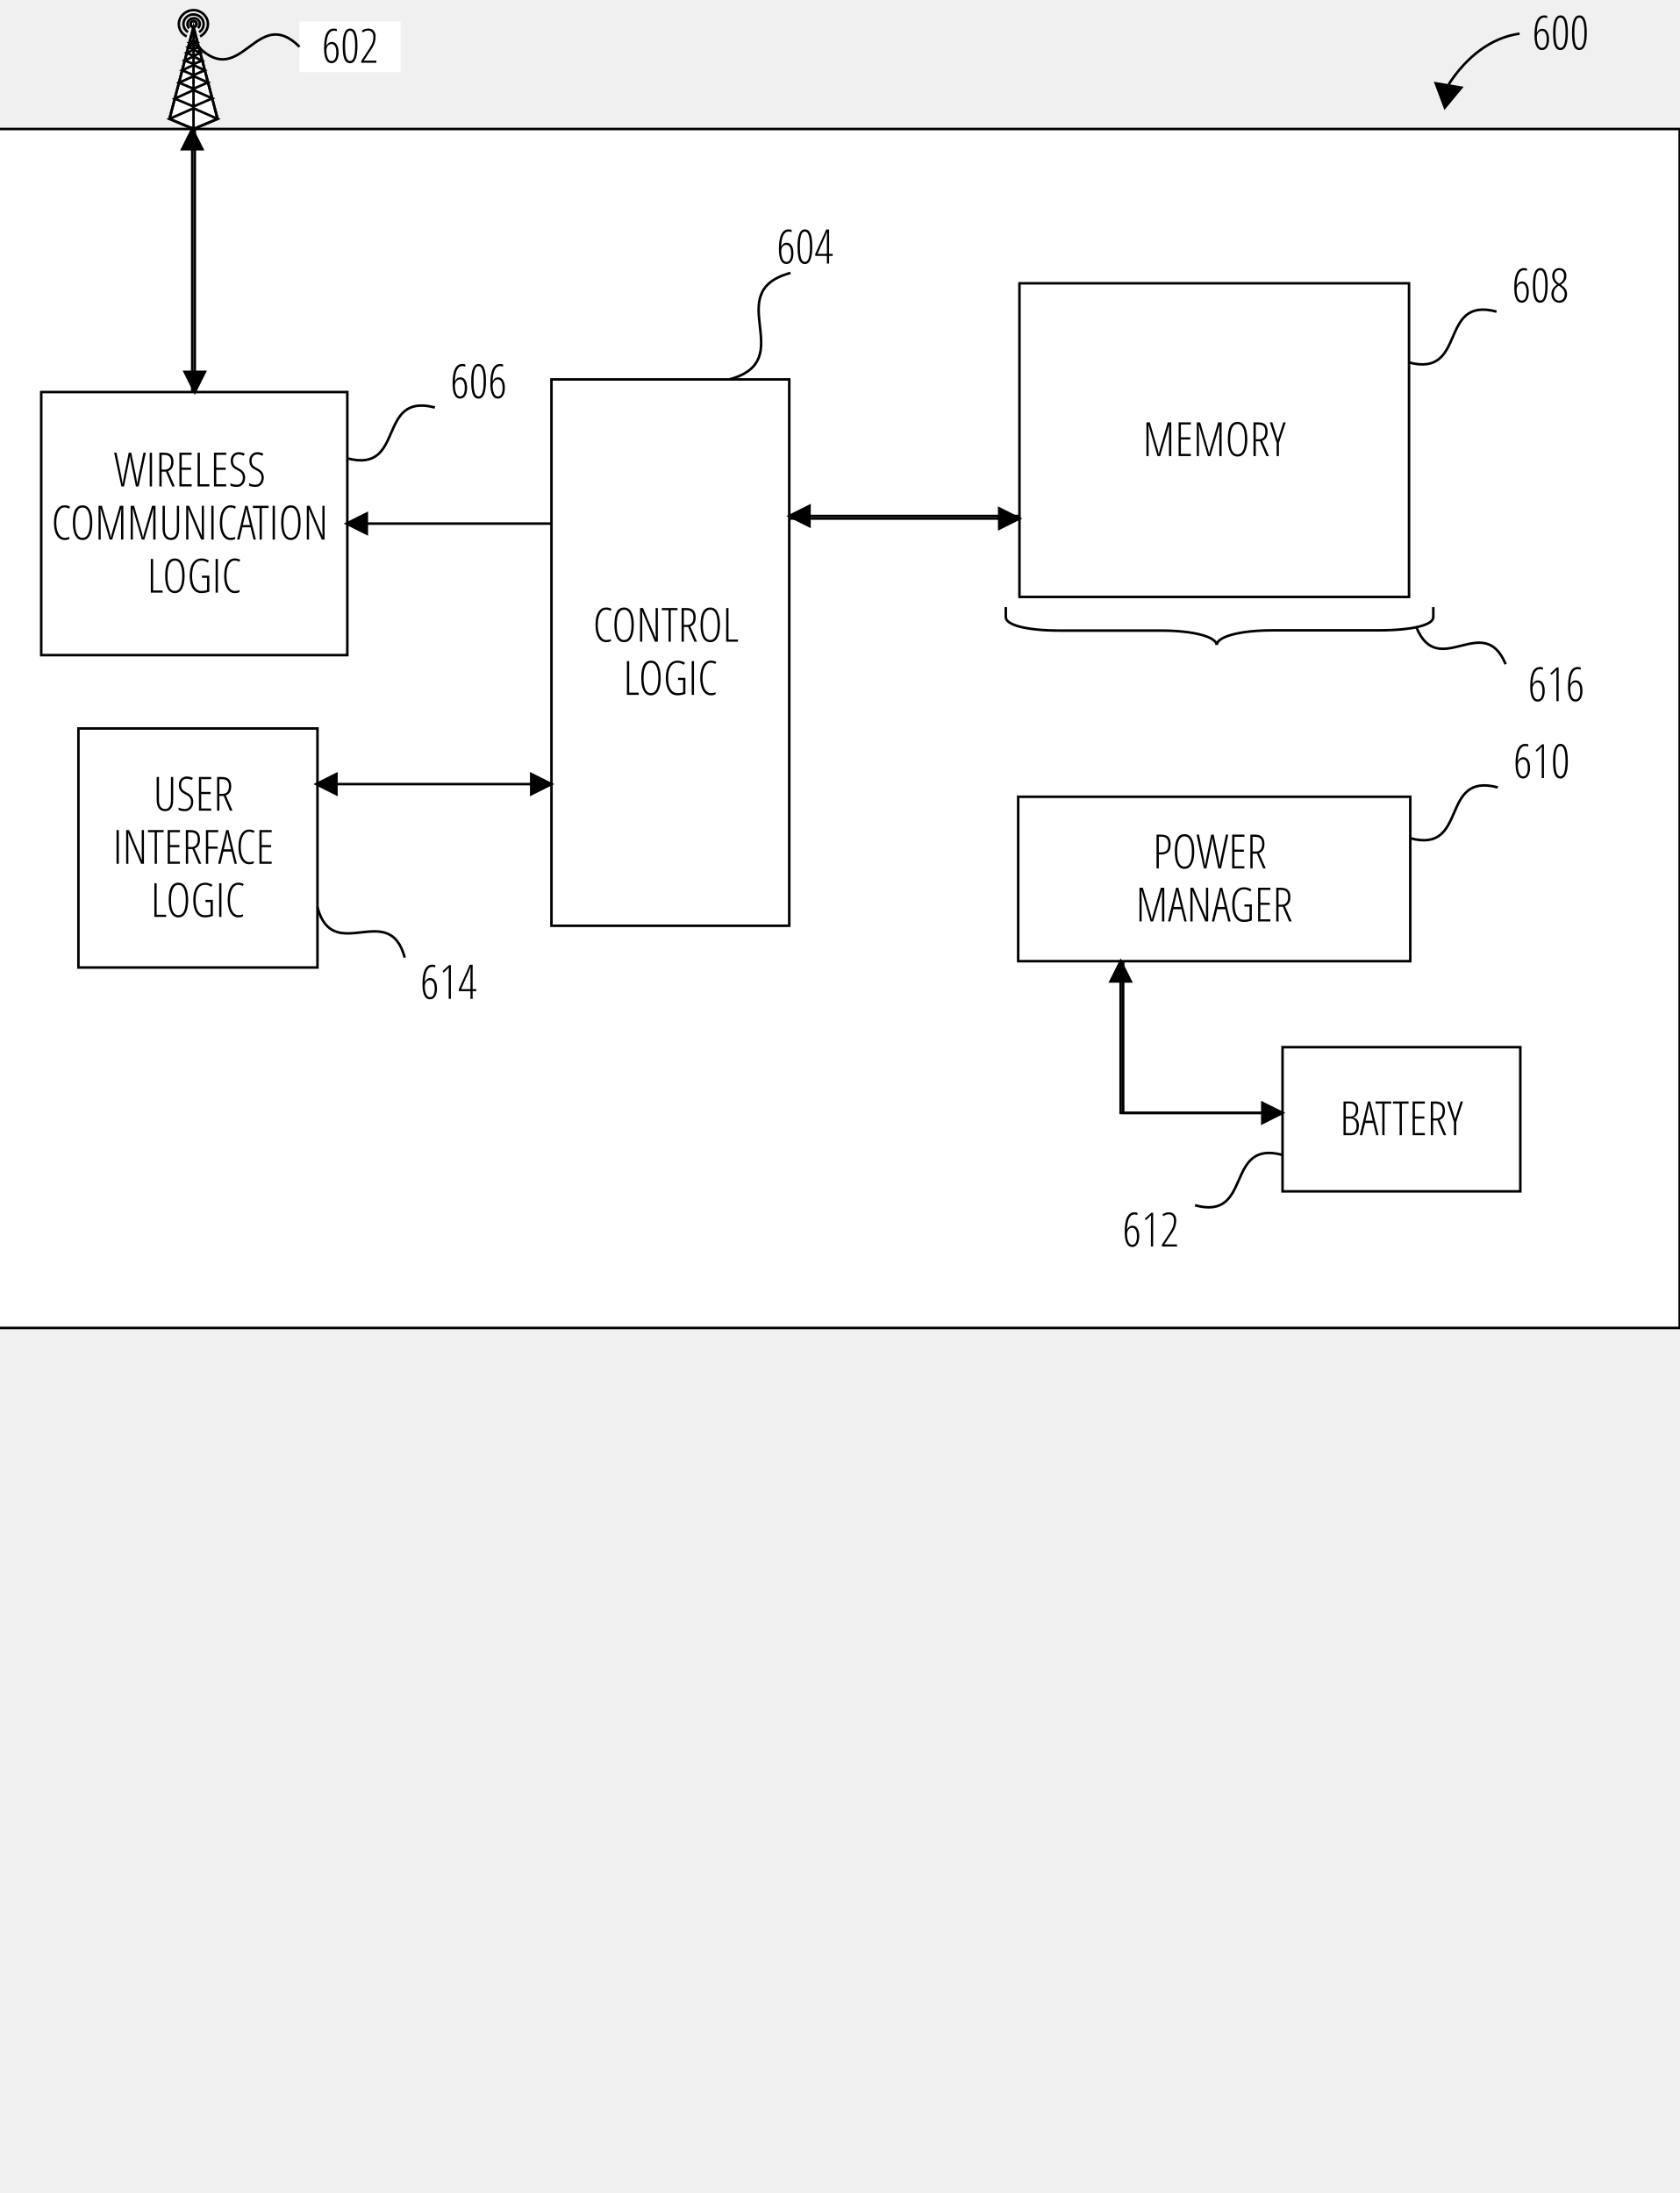
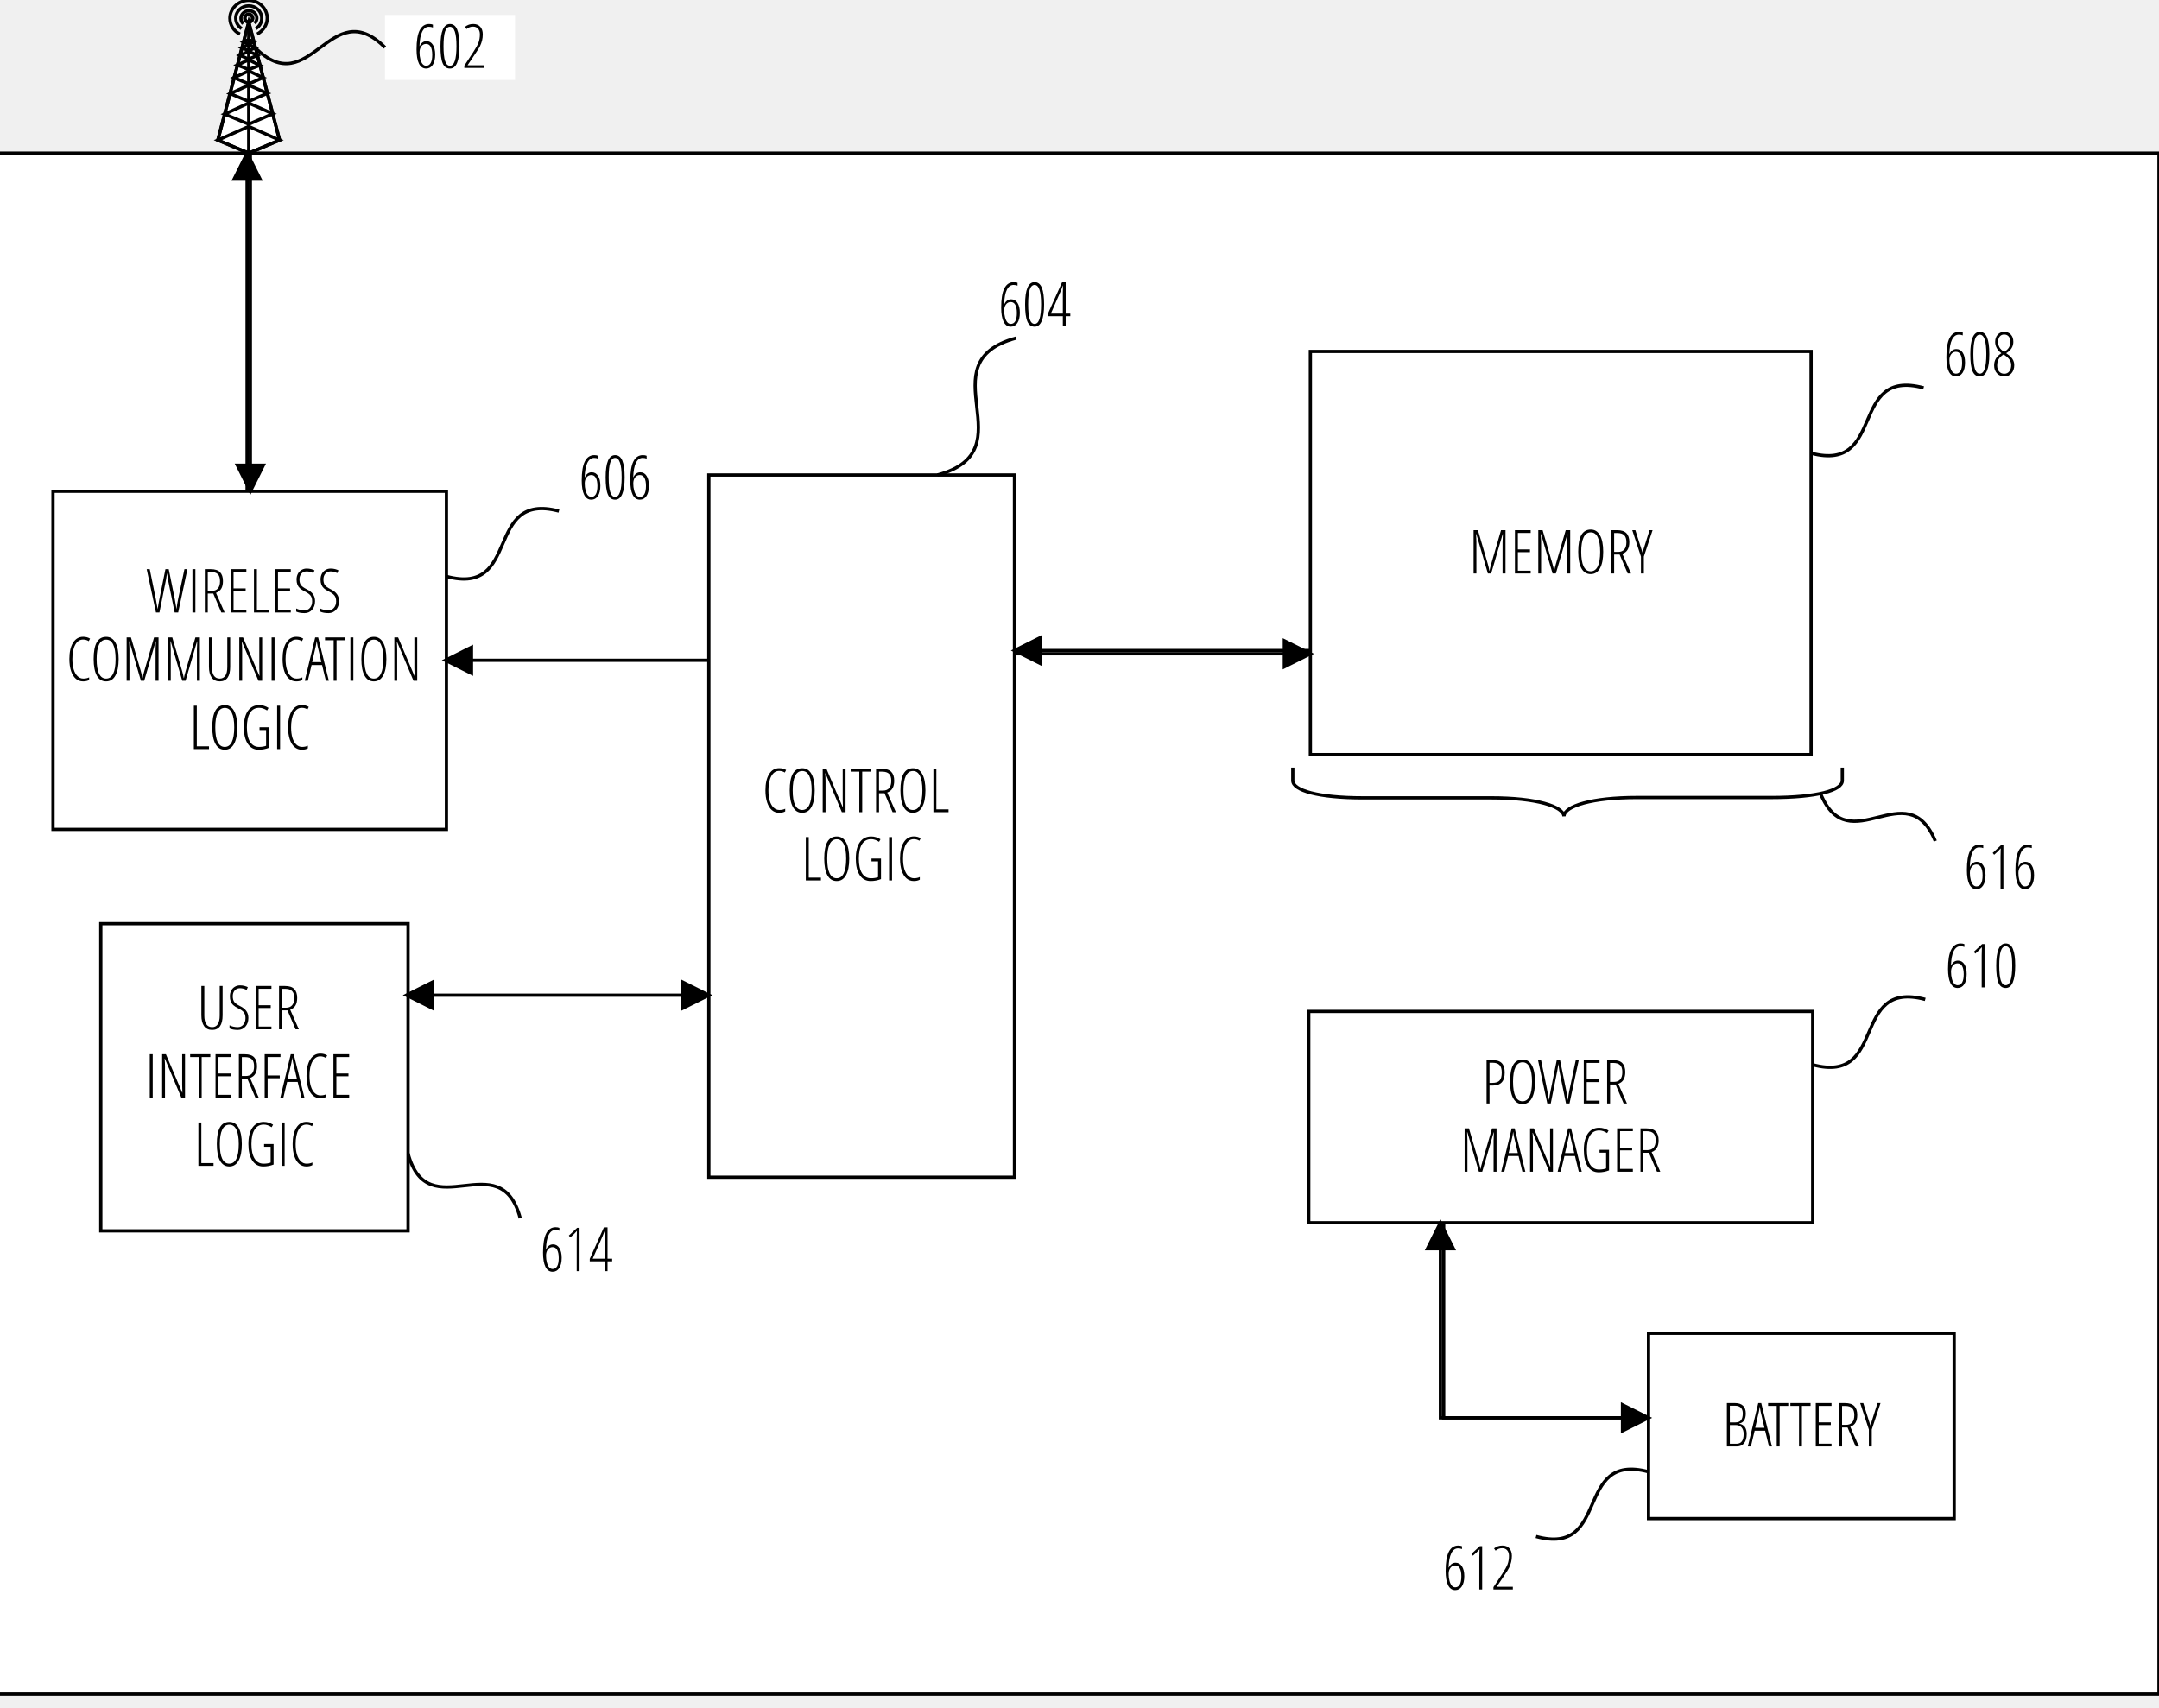
- <svg xmlns="http://www.w3.org/2000/svg" version="1.1" width="664" height="867">
+ <svg xmlns="http://www.w3.org/2000/svg" version="1.1" width="664" height="525.1" viewBox="0 3.9 664 525.1">
  <g>
    <g transform="translate(-19,51)">
      <g>
        <g>
          <path d="M683,0H0v474h683V0L683,0z" stroke="#000000" stroke-dasharray="none" fill="#FFFFFF" />
          <rect x="29.9" y="21.6" width="623.3" height="430.8" fill="none" />
          <circle fill="none" cx="341.5" cy="0" r="0.1" />
          <circle fill="none" cx="510.8" cy="0" r="0.1" />
          <circle fill="none" cx="683" cy="119.5" r="0.1" />
          <circle fill="none" cx="683" cy="237" r="0.1" />
          <circle fill="none" cx="683" cy="354.5" r="0.1" />
          <circle fill="none" cx="510.8" cy="474" r="0.1" />
          <circle fill="none" cx="341.5" cy="474" r="0.1" />
          <circle fill="none" cx="172.3" cy="474" r="0.1" />
          <circle fill="none" cx="0" cy="354.5" r="0.1" />
          <circle fill="none" cx="0" cy="237" r="0.1" />
          <circle fill="none" cx="0" cy="119.5" r="0.1" />
          <circle fill="none" cx="172.3" cy="0" r="0.1" />
        </g>
      </g>
      <rect stroke="none" stroke-width="0" fill="#FFFFFF" x="0" y="0" width="0" height="0" transform="translate(510.7,-0.1)" />
      <path stroke="#000000" fill="none" d="" />
      <text font-family="OpenSansCondensedLight" font-size="14pt" fill="black" transform="translate(510.7,-0.1)" />
      <rect stroke-width="0" fill="none" width="623.3" height="430.8" transform="translate(29.9,21.6)" />
      <text font-family="OpenSansCondensedLight" font-size="14pt" fill="black" transform="translate(29.9,21.6)" text-anchor="middle">
        <tspan x="311.7" y="221.7"> </tspan>
      </text>
      <path stroke="#000000" fill="none" transform="translate(29.9,21.6)" d="M 0 0" />
-     </g>
-     <g transform="translate(572.7,13.3)">
-       <polygon fill="#000000" points="0,0 4.2,11.2 11.8,2" transform="translate(-5.9,19)" />
-       <rect fill="none" width="1" height="1" transform="translate(33,-0.5)" />
-       <g>
-         <g>
-           <rect x="0" y="0" width="28" height="20" opacity="0" />
-           <path fill="none" stroke="#000000" stroke-width="1" d="M28,0C16.5,1.6,6.9,9.4,0,20" />
-         </g>
-       </g>
-       <rect stroke="none" stroke-width="0" fill="#FFFFFF" x="0" y="0" width="0" height="0" />
-       <path stroke="#000000" fill="none" />
-       <text font-family="OpenSansCondensedLight" font-size="14pt" fill="black" transform="translate(0,0)" />
-       <rect stroke-width="0" fill="none" width="1" height="1" transform="translate(33,-0.5)" />
-       <text font-family="OpenSansCondensedLight" font-size="14pt" fill="black" text-decoration="none" transform="translate(33,-0.5)">
-         <tspan x="0" y="6.8">600</tspan>
-       </text>
-       <path stroke="#000000" fill="none" transform="translate(33,-0.5)" />
    </g>
    <g transform="translate(67,4)">
      <g>
        <g>
          <g stroke="#000000" stroke-dasharray="none" fill="#FFFFFF">
            <ellipse cx="9.5" cy="5.5" rx="1.2" ry="1.2" />
            <polygon points="19,43 9.5,47 0,43 9.5,6.7" />
          </g>
          <g fill="none" stroke="#000000" stroke-dasharray="none">
            <line x1="9.5" y1="6.7" x2="9.5" y2="47" />
            <ellipse cx="9.5" cy="5.5" rx="1.2" ry="1.2" />
            <line x1="9.5" y1="6.7" x2="0" y2="43" />
            <line x1="9.5" y1="6.7" x2="19" y2="43" />
            <polygon points="9.5,13.5 7.9,12.8 9.5,12 11,12.8" />
            <polygon points="9.5,15.5 7.4,14.6 9.5,13.6 11.5,14.6" />
            <polygon points="9.5,18.1 6.8,16.9 9.5,15.7 12.2,16.9" />
            <polygon points="9.5,21.3 6,19.9 9.5,18.3 12.9,20" />
            <polygon points="9.5,25.7 5,23.8 9.5,21.7 13.9,23.8" />
            <polygon points="9.5,31.1 3.8,28.7 9.5,26.1 15.2,28.6" />
            <polygon points="9.5,38.1 2.1,35 9.5,31.6 16.9,34.9" />
            <polygon points="9.5,47 0,43 9.5,38.8 19,43" />
            <path d="M12.1,10.4c1.8,-1,3.1,-2.8,3.1,-4.9C15.2,2.5,12.6,0,9.5,0S3.7,2.5,3.7,5.5c0,2.1,1.2,4,3.1,4.9" />
            <path d="M11.7,8.7c1.1,-0.7,1.8,-1.8,1.8,-3.2c0,-2.1,-1.8,-3.8,-4,-3.8S5.5,3.4,5.5,5.5c0,1.4,0.8,2.5,1.8,3.2" />
            <path d="M11.3,7.1c0.4,-0.4,0.7,-1,0.7,-1.6c0,-1.3,-1.1,-2.3,-2.4,-2.3S7.1,4.2,7.1,5.5c0,0.6,0.2,1.2,0.7,1.7" />
          </g>
          <rect x="1.2" y="17.2" width="17.1" height="16" fill="none" />
          <circle fill="none" cx="9.4" cy="0" r="0.1" />
          <circle fill="none" cx="15.2" cy="5.5" r="0.1" />
          <circle fill="none" cx="11.5" cy="14.6" r="0.1" />
          <circle fill="none" cx="13.9" cy="23.8" r="0.1" />
          <circle fill="none" cx="16.9" cy="34.9" r="0.1" />
          <circle fill="none" cx="19" cy="43" r="0.1" />
          <circle fill="none" cx="9.5" cy="47" r="0.1" />
          <circle fill="none" cx="0" cy="43" r="0.1" />
          <circle fill="none" cx="2.1" cy="35" r="0.1" />
          <circle fill="none" cx="5" cy="23.7" r="0.1" />
          <circle fill="none" cx="7.4" cy="14.6" r="0.1" />
          <circle fill="none" cx="3.7" cy="5.5" r="0.1" />
        </g>
      </g>
      <rect stroke="none" stroke-width="1" fill="#FFFFFF" x="0" y="0" width="40" height="20" transform="translate(51.4,4.5)" />
      <path stroke="#000000" fill="none" d="M11.5,14.6 C28.5,31.5 34.5,-2.4 51.4 14.5" />
      <text font-family="OpenSansCondensedLight" font-size="14pt" fill="black" transform="translate(51.4,4.5)" text-anchor="middle">
        <tspan x="20" y="16.3">602</tspan>
      </text>
      <rect stroke-width="0" fill="none" width="57.6" transform="translate(-19.3,57.1)" />
      <text font-family="OpenSansCondensedLight" font-size="14pt" fill="black" transform="translate(-19.3,57.1)" text-anchor="middle">
        <tspan x="28.8" y="16.8"> </tspan>
      </text>
      <path stroke="#000000" fill="none" transform="translate(-19.3,57.1)" d="M 0 0" />
    </g>
    <g transform="translate(218,150)">
      <g>
        <g>
          <path d="M94,0H0v216h94V0L94,0z" stroke="#000000" stroke-dasharray="none" fill="#FFFFFF" />
          <rect x="4.1" y="9.8" width="85.8" height="196.3" fill="none" />
          <circle fill="none" cx="47" cy="0" r="0.1" />
          <circle fill="none" cx="70.3" cy="0" r="0.1" />
          <circle fill="none" cx="94" cy="54.5" r="0.1" />
          <circle fill="none" cx="94" cy="108" r="0.1" />
          <circle fill="none" cx="94" cy="161.5" r="0.1" />
          <circle fill="none" cx="70.3" cy="216" r="0.1" />
          <circle fill="none" cx="47" cy="216" r="0.1" />
          <circle fill="none" cx="23.7" cy="216" r="0.1" />
          <circle fill="none" cx="0" cy="161.5" r="0.1" />
          <circle fill="none" cx="0" cy="108" r="0.1" />
          <circle fill="none" cx="0" cy="54.5" r="0.1" />
          <circle fill="none" cx="23.7" cy="0" r="0.1" />
        </g>
      </g>
      <rect stroke="none" stroke-width="1" fill="#FFFFFF" x="0" y="0" width="40" height="20" transform="translate(80.2,-62.1)" />
      <path stroke="#000000" fill="none" d="M70.3,0 C98.4,-7.6 66.4,-34.5 94.5 -42.1" />
      <text font-family="OpenSansCondensedLight" font-size="14pt" fill="black" transform="translate(80.2,-62.1)" text-anchor="middle">
        <tspan x="20" y="16.3">604</tspan>
      </text>
      <rect stroke-width="0" fill="none" width="85.8" height="196.3" transform="translate(4.1,9.8)" />
      <text font-family="OpenSansCondensedLight" font-size="14pt" fill="black" transform="translate(4.1,9.8)" text-anchor="middle">
        <tspan x="42.9" y="93.9">CONTROL</tspan>
        <tspan x="42.9" y="114.9">LOGIC</tspan>
      </text>
      <path stroke="#000000" fill="none" transform="translate(4.1,9.8)" d="M 0 0" />
    </g>
    <g transform="translate(16.3,155)">
      <g>
        <g>
          <path d="M121,0H0v104h121V0L121,0z" stroke="#000000" stroke-dasharray="none" fill="#FFFFFF" />
          <rect x="5.3" y="4.7" width="110.4" height="94.5" fill="none" />
          <circle fill="none" cx="60.5" cy="0" r="0.1" />
          <circle fill="none" cx="90.5" cy="0" r="0.1" />
          <circle fill="none" cx="121" cy="26.2" r="0.1" />
          <circle fill="none" cx="121" cy="52" r="0.1" />
          <circle fill="none" cx="121" cy="77.8" r="0.1" />
          <circle fill="none" cx="90.5" cy="104" r="0.1" />
          <circle fill="none" cx="60.5" cy="104" r="0.1" />
          <circle fill="none" cx="30.5" cy="104" r="0.1" />
          <circle fill="none" cx="0" cy="77.8" r="0.1" />
          <circle fill="none" cx="0" cy="52" r="0.1" />
          <circle fill="none" cx="0" cy="26.2" r="0.1" />
          <circle fill="none" cx="30.5" cy="0" r="0.1" />
        </g>
      </g>
      <rect stroke="none" stroke-width="1" fill="#FFFFFF" x="0" y="0" width="40" height="20" transform="translate(152.9,-13.9)" />
      <path stroke="#000000" fill="none" d="M121,26.2 C144.2,32.4 132.4,-0 155.6 6.1" />
      <text font-family="OpenSansCondensedLight" font-size="14pt" fill="black" transform="translate(152.9,-13.9)" text-anchor="middle">
        <tspan x="20" y="16.3">606</tspan>
      </text>
      <rect stroke-width="0" fill="none" width="110.4" height="94.5" transform="translate(5.3,4.7)" />
      <text font-family="OpenSansCondensedLight" font-size="14pt" fill="black" transform="translate(5.3,4.7)" text-anchor="middle">
        <tspan x="55.2" y="32.6">WIRELESS</tspan>
        <tspan x="55.2" y="53.6">COMMUNICATION</tspan>
        <tspan x="55.2" y="74.6">LOGIC</tspan>
      </text>
      <path stroke="#000000" fill="none" transform="translate(5.3,4.7)" d="M 0 0" />
    </g>
    <g>
      <path stroke="black" stroke-dasharray="none" d="M 77 51 77 147" fill="none" />
      <path fill="black" stroke="black" d="" transform="translate(77,51) scale(1,1) rotate(-270)" />
      <path fill="black" stroke="black" d="M 8 0 L 0 4 L 8 8 z" transform="translate(73,155) scale(1,1) rotate(-90)" />
      <g>
        <g label-idx="0" cursor="move" transform="translate(77, 99)">
          <rect fill="white" rx="3" ry="3" x="0" y="0" width="0" height="0" />
          <text text-anchor="middle" font-size="14pt" font-family="OpenSansCondensedLight" y="0.8em" display="none" xml:space="preserve" transform="translate(0,0)" />
        </g>
      </g>
    </g>
    <g>
      <path stroke="black" stroke-dasharray="none" d="M 76 155 76 59" fill="none" />
      <path fill="black" stroke="black" d="" transform="translate(76,155) scale(1,1) rotate(-90)" />
      <path fill="black" stroke="black" d="M 8 0 L 0 4 L 8 8 z" transform="translate(80,51) scale(1,1) rotate(-270)" />
      <g>
        <g label-idx="0" cursor="move" transform="translate(76, 107)">
          <rect fill="white" rx="3" ry="3" x="0" y="0" width="0" height="0" />
          <text text-anchor="middle" font-size="14pt" font-family="OpenSansCondensedLight" y="0.8em" display="none" xml:space="preserve" transform="translate(0,0)" />
        </g>
      </g>
    </g>
    <g>
      <path stroke="black" stroke-dasharray="none" d="M 218 207 145 207" fill="none" />
      <path fill="black" stroke="black" d="" transform="translate(218,207) scale(1,1) rotate(-180)" />
      <path fill="black" stroke="black" d="M 8 0 L 0 4 L 8 8 z" transform="translate(137,203) scale(1,1) rotate(0)" />
      <g>
        <g label-idx="0" cursor="move" transform="translate(181.5, 207)">
          <rect fill="white" rx="3" ry="3" x="0" y="0" width="0" height="0" />
          <text text-anchor="middle" font-size="14pt" font-family="OpenSansCondensedLight" y="0.8em" display="none" xml:space="preserve" transform="translate(0,0)" />
        </g>
      </g>
    </g>
    <g transform="translate(403,112)">
      <g>
        <g>
          <path d="M154,0H0v124h154V0L154,0z" stroke="#000000" stroke-dasharray="none" fill="#FFFFFF" />
          <rect x="6.7" y="5.7" width="140.5" height="112.7" fill="none" />
          <circle fill="none" cx="77" cy="0" r="0.1" />
          <circle fill="none" cx="115.2" cy="0" r="0.1" />
          <circle fill="none" cx="154" cy="31.3" r="0.1" />
          <circle fill="none" cx="154" cy="62" r="0.1" />
          <circle fill="none" cx="154" cy="92.7" r="0.1" />
          <circle fill="none" cx="115.2" cy="124" r="0.1" />
          <circle fill="none" cx="77" cy="124" r="0.1" />
          <circle fill="none" cx="38.9" cy="124" r="0.1" />
          <circle fill="none" cx="0" cy="92.7" r="0.1" />
          <circle fill="none" cx="0" cy="62" r="0.1" />
          <circle fill="none" cx="0" cy="31.3" r="0.1" />
          <circle fill="none" cx="38.9" cy="0" r="0.1" />
        </g>
      </g>
      <rect stroke="none" stroke-width="1" fill="#FFFFFF" x="0" y="0" width="40" height="20" transform="translate(185.9,-8.8)" />
      <path stroke="#000000" fill="none" d="M154,31.3 C177.2,37.4 165.4,5 188.6 11.2" />
      <text font-family="OpenSansCondensedLight" font-size="14pt" fill="black" transform="translate(185.9,-8.8)" text-anchor="middle">
        <tspan x="20" y="16.3">608</tspan>
      </text>
      <rect stroke-width="0" fill="none" width="140.5" height="112.7" transform="translate(6.7,5.7)" />
      <text font-family="OpenSansCondensedLight" font-size="14pt" fill="black" transform="translate(6.7,5.7)" text-anchor="middle">
        <tspan x="70.3" y="62.6">MEMORY</tspan>
      </text>
      <path stroke="#000000" fill="none" transform="translate(6.7,5.7)" d="M 0 0" />
    </g>
    <g transform="translate(402.5,315)">
      <g>
        <g>
          <path d="M155,0H0v65h155V0L155,0z" stroke="#000000" stroke-dasharray="none" fill="#FFFFFF" />
          <rect x="6.8" y="3" width="141.5" height="59.1" fill="none" />
          <circle fill="none" cx="77.5" cy="0" r="0.1" />
          <circle fill="none" cx="115.9" cy="0" r="0.1" />
          <circle fill="none" cx="155" cy="16.4" r="0.1" />
          <circle fill="none" cx="155" cy="32.5" r="0.1" />
          <circle fill="none" cx="155" cy="48.6" r="0.1" />
          <circle fill="none" cx="115.9" cy="65" r="0.1" />
          <circle fill="none" cx="77.5" cy="65" r="0.1" />
          <circle fill="none" cx="39.1" cy="65" r="0.1" />
          <circle fill="none" cx="0" cy="48.6" r="0.1" />
          <circle fill="none" cx="0" cy="32.5" r="0.1" />
          <circle fill="none" cx="0" cy="16.4" r="0.1" />
          <circle fill="none" cx="39.1" cy="0" r="0.1" />
        </g>
      </g>
      <rect stroke="none" stroke-width="1" fill="#FFFFFF" x="0" y="0" width="40" height="20" transform="translate(186.9,-23.7)" />
      <path stroke="#000000" fill="none" d="M155,16.4 C178.2,22.6 166.4,-9.9 189.6 -3.7" />
      <text font-family="OpenSansCondensedLight" font-size="14pt" fill="black" transform="translate(186.9,-23.7)" text-anchor="middle">
        <tspan x="20" y="16.3">610</tspan>
      </text>
      <rect stroke-width="0" fill="none" width="141.5" height="59.1" transform="translate(6.8,3)" />
      <text font-family="OpenSansCondensedLight" font-size="14pt" fill="black" transform="translate(6.8,3)" text-anchor="middle">
        <tspan x="70.7" y="25.3">POWER</tspan>
        <tspan x="70.7" y="46.3">MANAGER</tspan>
      </text>
      <path stroke="#000000" fill="none" transform="translate(6.8,3)" d="M 0 0" />
    </g>
    <g transform="translate(507,414)">
      <g>
        <g>
          <path d="M94,0H0v57h94V0L94,0z" stroke="#000000" stroke-dasharray="none" fill="#FFFFFF" />
          <rect x="4.1" y="2.6" width="85.8" height="51.8" fill="none" />
          <circle fill="none" cx="47" cy="0" r="0.1" />
          <circle fill="none" cx="70.3" cy="0" r="0.1" />
          <circle fill="none" cx="94" cy="14.4" r="0.1" />
          <circle fill="none" cx="94" cy="28.5" r="0.1" />
          <circle fill="none" cx="94" cy="42.6" r="0.1" />
          <circle fill="none" cx="70.3" cy="57" r="0.1" />
          <circle fill="none" cx="47" cy="57" r="0.1" />
          <circle fill="none" cx="23.7" cy="57" r="0.1" />
          <circle fill="none" cx="0" cy="42.6" r="0.1" />
          <circle fill="none" cx="0" cy="28.5" r="0.1" />
          <circle fill="none" cx="0" cy="14.4" r="0.1" />
          <circle fill="none" cx="23.7" cy="0" r="0.1" />
        </g>
      </g>
      <rect stroke="none" stroke-width="1" fill="#FFFFFF" x="0" y="0" width="40" height="20" transform="translate(-72.1,62.5)" />
      <path stroke="#000000" fill="none" d="M0,42.6 C-23.1,36.4 -11.5,68.8 -34.6 62.5" />
      <text font-family="OpenSansCondensedLight" font-size="14pt" fill="black" transform="translate(-72.1,62.5)" text-anchor="middle">
        <tspan x="20" y="16.3">612</tspan>
      </text>
      <rect stroke-width="0" fill="none" width="85.8" height="51.8" transform="translate(4.1,2.6)" />
      <text font-family="OpenSansCondensedLight" font-size="14pt" fill="black" transform="translate(4.1,2.6)" text-anchor="middle">
        <tspan x="42.9" y="32.2">BATTERY</tspan>
      </text>
      <path stroke="#000000" fill="none" transform="translate(4.1,2.6)" d="M 0 0" />
    </g>
    <g>
      <path stroke="black" stroke-dasharray="none" d="M 507 440 501 440 443 440 443 388" fill="none" />
      <path fill="black" stroke="black" d="" transform="translate(507,440) scale(1,1) rotate(-180)" />
      <path fill="black" stroke="black" d="M 8 0 L 0 4 L 8 8 z" transform="translate(447,380) scale(1,1) rotate(-270)" />
      <g>
        <g label-idx="0" cursor="move" transform="translate(449, 440)">
          <rect fill="white" rx="3" ry="3" x="0" y="0" width="0" height="0" />
          <text text-anchor="middle" font-size="14pt" font-family="OpenSansCondensedLight" y="0.8em" display="none" xml:space="preserve" transform="translate(0,0)" />
        </g>
      </g>
    </g>
    <g>
      <path stroke="black" stroke-dasharray="none" d="M 444 380 444 440 499 440" fill="none" />
      <path fill="black" stroke="black" d="" transform="translate(444,380) scale(1,1) rotate(-270)" />
      <path fill="black" stroke="black" d="M 8 0 L 0 4 L 8 8 z" transform="translate(507,444) scale(1,1) rotate(-180)" />
      <g>
        <g label-idx="0" cursor="move" transform="translate(444, 437.5)">
          <rect fill="white" rx="3" ry="3" x="0" y="0" width="0" height="0" />
          <text text-anchor="middle" font-size="14pt" font-family="OpenSansCondensedLight" y="0.8em" display="none" xml:space="preserve" transform="translate(0,0)" />
        </g>
      </g>
    </g>
    <g>
      <path stroke="black" stroke-dasharray="none" d="M 403 204 320 204" fill="none" />
      <path fill="black" stroke="black" d="" transform="translate(403,204) scale(1,1) rotate(-180)" />
      <path fill="black" stroke="black" d="M 8 0 L 0 4 L 8 8 z" transform="translate(312,200) scale(1,1) rotate(0)" />
      <g>
        <g label-idx="0" cursor="move" transform="translate(361.5, 204)">
          <rect fill="white" rx="3" ry="3" x="0" y="0" width="0" height="0" />
          <text text-anchor="middle" font-size="14pt" font-family="OpenSansCondensedLight" y="0.8em" display="none" xml:space="preserve" transform="translate(0,0)" />
        </g>
      </g>
    </g>
    <g>
      <path stroke="black" stroke-dasharray="none" d="M 312 205 395 205" fill="none" />
      <path fill="black" stroke="black" d="" transform="translate(312,205) scale(1,1) rotate(0)" />
      <path fill="black" stroke="black" d="M 8 0 L 0 4 L 8 8 z" transform="translate(403,209) scale(1,1) rotate(-180)" />
      <g>
        <g label-idx="0" cursor="move" transform="translate(353.5, 205)">
          <rect fill="white" rx="3" ry="3" x="0" y="0" width="0" height="0" />
          <text text-anchor="middle" font-size="14pt" font-family="OpenSansCondensedLight" y="0.8em" display="none" xml:space="preserve" transform="translate(0,0)" />
        </g>
      </g>
    </g>
    <g transform="translate(31,288)">
      <g>
        <g>
          <path d="M94.5,0H0v94.5h94.5V0L94.5,0z" stroke="#000000" stroke-dasharray="none" fill="#FFFFFF" />
          <rect x="4.1" y="4.3" width="86.2" height="85.9" fill="none" />
          <circle fill="none" cx="47.2" cy="0" r="0.1" />
          <circle fill="none" cx="70.7" cy="0" r="0.1" />
          <circle fill="none" cx="94.5" cy="23.8" r="0.1" />
          <circle fill="none" cx="94.5" cy="47.2" r="0.1" />
          <circle fill="none" cx="94.5" cy="70.7" r="0.1" />
          <circle fill="none" cx="70.7" cy="94.5" r="0.1" />
          <circle fill="none" cx="47.2" cy="94.5" r="0.1" />
          <circle fill="none" cx="23.8" cy="94.5" r="0.1" />
          <circle fill="none" cx="0" cy="70.7" r="0.1" />
          <circle fill="none" cx="0" cy="47.2" r="0.1" />
          <circle fill="none" cx="0" cy="23.8" r="0.1" />
          <circle fill="none" cx="23.8" cy="0" r="0.1" />
        </g>
      </g>
      <rect stroke="none" stroke-width="1" fill="#FFFFFF" x="0" y="0" width="40" height="20" transform="translate(126.3,90.6)" />
      <path stroke="#000000" fill="none" d="M94.5,70.7 C100.7,93.7 122.8,67.5 129 90.6" />
      <text font-family="OpenSansCondensedLight" font-size="14pt" fill="black" transform="translate(126.3,90.6)" text-anchor="middle">
        <tspan x="20" y="16.3">614</tspan>
      </text>
      <rect stroke-width="0" fill="none" width="86.2" height="85.9" transform="translate(4.1,4.3)" />
      <text font-family="OpenSansCondensedLight" font-size="14pt" fill="black" transform="translate(4.1,4.3)" text-anchor="middle">
        <tspan x="43.1" y="28.2">USER</tspan>
        <tspan x="43.1" y="49.2">INTERFACE</tspan>
        <tspan x="43.1" y="70.2">LOGIC</tspan>
      </text>
      <path stroke="#000000" fill="none" transform="translate(4.1,4.3)" d="M 0 0" />
    </g>
    <g>
      <path stroke="black" stroke-dasharray="none" d="M 210 310 158 310 133 310" fill="none" />
      <path fill="black" stroke="black" d="M 8 0 L 0 4 L 8 8 z" transform="translate(218,314) scale(1,1) rotate(-180)" />
      <path fill="black" stroke="black" d="M 8 0 L 0 4 L 8 8 z" transform="translate(125,306) scale(1,1) rotate(0)" />
      <g>
        <g label-idx="0" cursor="move" transform="translate(171.5, 310)">
          <rect fill="white" rx="3" ry="3" x="0" y="0" width="0" height="0" />
          <text text-anchor="middle" font-size="14pt" font-family="OpenSansCondensedLight" y="0.8em" display="none" xml:space="preserve" transform="translate(0,0)" />
        </g>
      </g>
    </g>
    <g transform="translate(397.6,240)">
      <g>
        <g>
          <g fill="#FFFFFF">
            <path d="M83.4,15c-0.2,-3.1,-8.5,-5.7,-22.3,-5.7H21.6C7.8,9.3,0,7,0,4V0h169v4c0,3,-7.8,5.2,-21.8,5.2H105.7C92.1,9.3,83.6,11.8,83.4,15" />
          </g>
          <g stroke="#000000" stroke-dasharray="none">
            <path fill="none" stroke-linejoin="round" d="M169,0v4c0,3,-7.8,5.2,-21.8,5.2H105.7c-13.6,0,-22.1,2.6,-22.3,5.7" />
            <path fill="none" stroke-linejoin="round" d="M83.4,15c-0.2,-3.1,-8.5,-5.7,-22.3,-5.7H21.6C7.8,9.3,0,7,0,4V0" />
          </g>
          <rect x="3.6" y="1" fill="none" width="161.7" height="12.9" />
          <circle fill="none" cx="85.9" cy="12.3" r="0.1" />
          <circle fill="none" cx="102.1" cy="9.3" r="0.1" />
          <circle fill="none" cx="133.8" cy="9.3" r="0.1" />
          <circle fill="none" cx="162.3" cy="8" r="0.1" />
          <circle fill="none" cx="169" cy="3.7" r="0.1" />
          <circle fill="none" cx="169" cy="0" r="0.1" />
          <circle fill="none" cx="0" cy="0" r="0.1" />
          <circle fill="none" cx="0" cy="3.7" r="0.1" />
          <circle fill="none" cx="7.3" cy="8.1" r="0.1" />
          <circle fill="none" cx="25.1" cy="9.3" r="0.1" />
          <circle fill="none" cx="61.9" cy="9.2" r="0.1" />
          <circle fill="none" cx="81" cy="12.4" r="0.1" />
        </g>
      </g>
      <rect stroke="none" stroke-width="1" fill="#FFFFFF" x="0" y="0" width="40" height="20" transform="translate(197.6,20.9)" />
      <path stroke="#000000" fill="none" d="M162.3,8 C171.1,29.2 188.8,1.4 197.6 22.6" />
      <text font-family="OpenSansCondensedLight" font-size="14pt" fill="black" transform="translate(197.6,20.9)" text-anchor="middle">
        <tspan x="20" y="16.3">616</tspan>
      </text>
      <rect stroke-width="0" fill="none" width="507.6" transform="translate(-169.3,25)" />
      <text font-family="OpenSansCondensedLight" font-size="14pt" fill="black" transform="translate(-169.3,25)" text-anchor="middle">
        <tspan x="253.8" y="16.8"> </tspan>
      </text>
      <path stroke="#000000" fill="none" transform="translate(-169.3,25)" d="M 0 0" />
    </g>
  </g>
  <defs />
</svg>
